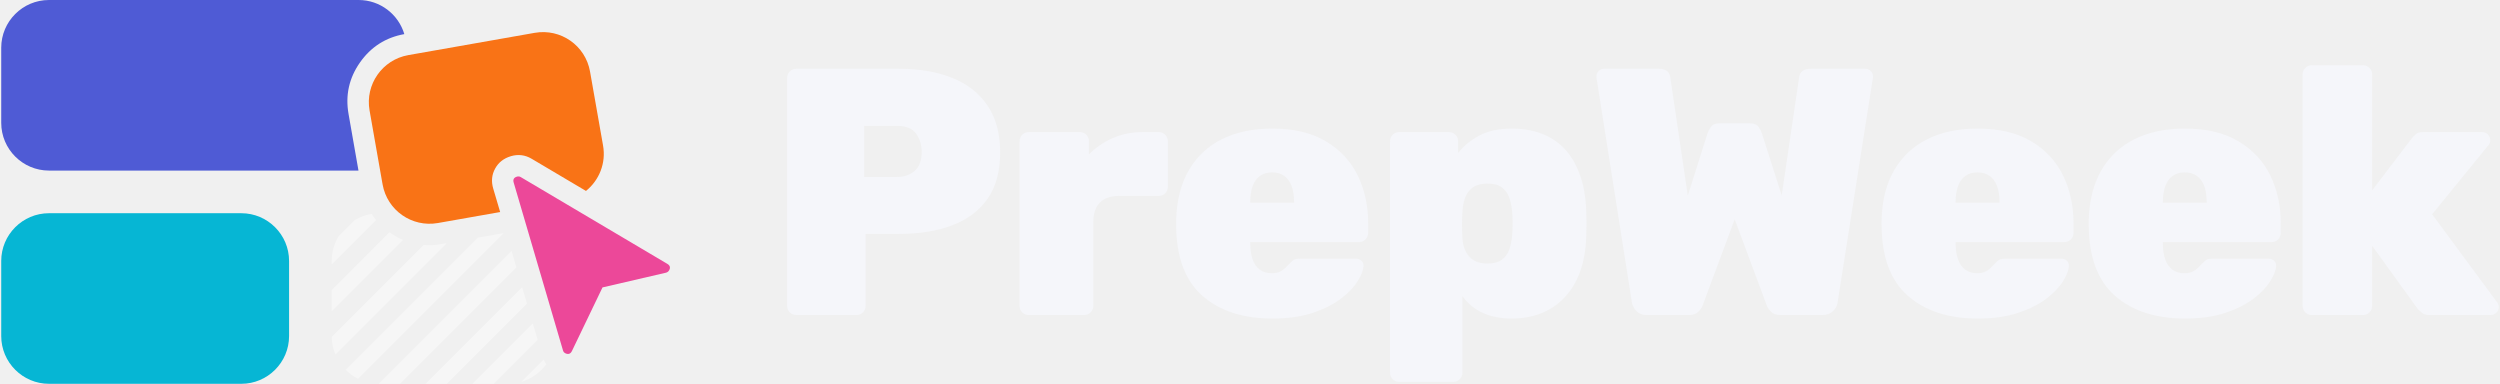
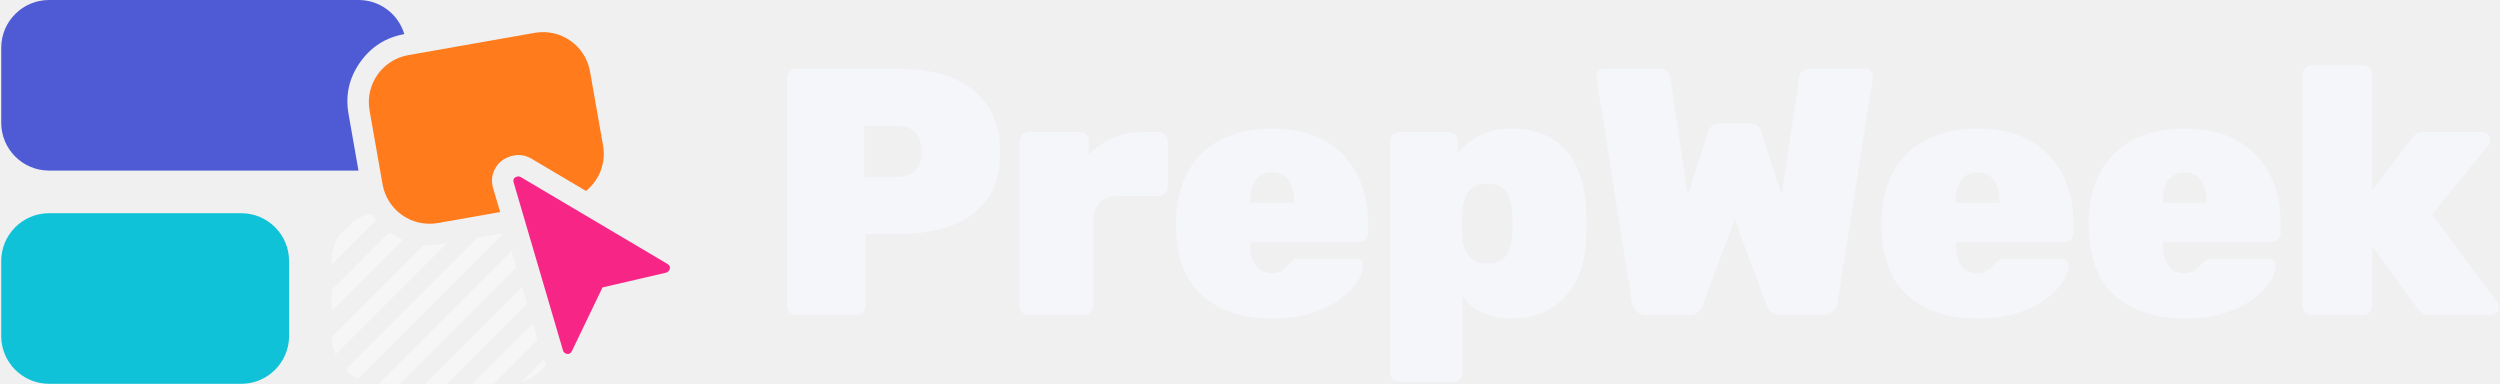
<svg xmlns="http://www.w3.org/2000/svg" viewBox="6 14 234.27 36" width="469" height="72">
  <path d="M10.48 14H39.52C41.55 14 43.26 15.35 43.81 17.2Q41.19 17.67 39.65 19.86Q38.11 22.06 38.58 24.7L39.51 30H10.48C8.01 30 6 27.99 6 25.52V18.48C6 16.01 8.01 14 10.48 14Z" fill="#4f5bd5" />
-   <path d="M10.48 34H28.52C30.99 34 33 36.01 33 38.48V45.52C33 47.99 30.99 50 28.52 50H10.48C8.01 50 6 47.99 6 45.52V38.48C6 36.01 8.01 34 10.48 34Z" fill="#06b6d4" />
+   <path d="M10.48 34H28.52C30.99 34 33 36.01 33 38.48V45.52C33 47.99 30.99 50 28.52 50H10.48C8.01 50 6 47.99 6 45.52V38.48C6 36.01 8.01 34 10.48 34Z" fill="#0fc2d8" />
  <path d="M39.47 49.53C39.04 49.31 38.65 49.03 38.31 48.69L50.71 36.29L53.13 35.87ZM41.48 50C41.45 50 41.43 50 41.4 50L53.87 37.53L54.32 39.08L43.4 50ZM37.35 47.25C37.13 46.74 37.01 46.18 37 45.6L45.62 36.98Q46.44 37.05 47.31 36.89L47.79 36.81ZM45.8 50 54.86 40.94 55.32 42.48 47.8 50ZM37 43.2V41.2L42.42 35.78Q42.44 35.8 42.47 35.82Q43.06 36.24 43.69 36.51ZM50.2 50 55.86 44.34 56.32 45.88 52.2 50ZM40.74 34.06Q40.93 34.36 41.16 34.64L37 38.8V38.48C37 37.62 37.24 36.82 37.66 36.14L39.14 34.66C39.62 34.36 40.16 34.16 40.74 34.06ZM56.88 47.72Q56.98 47.97 57.13 48.17C56.55 48.95 55.73 49.54 54.78 49.82L56.88 47.72Z" fill="#ffffff" fill-opacity="0.4" />
-   <path d="M44.18 19.17 56.04 17.08C58.48 16.65 60.8 18.27 61.23 20.71L62.45 27.64C62.75 29.31 62.08 30.92 60.85 31.91L55.75 28.89Q54.83 28.35 53.81 28.65Q52.8 28.95 52.33 29.81Q51.85 30.68 52.15 31.69L52.8 33.89L46.96 34.92C44.52 35.35 42.2 33.73 41.77 31.29L40.55 24.36C40.12 21.92 41.75 19.6 44.18 19.17Z" fill="#f97316" />
-   <path d="M54.73 30.61 68.48 38.75Q68.87 38.98 68.64 39.37Q68.54 39.53 68.35 39.58L62.4 40.96L59.53 46.93Q59.33 47.33 58.92 47.14Q58.74 47.05 58.69 46.86L54.07 31.13Q53.94 30.7 54.37 30.57Q54.56 30.51 54.73 30.61Z" fill="#ec4899" />
+   <path d="M44.18 19.17 56.04 17.08C58.48 16.65 60.8 18.27 61.23 20.71L62.45 27.64C62.75 29.31 62.08 30.92 60.85 31.91L55.75 28.89Q54.83 28.35 53.81 28.65Q52.8 28.95 52.33 29.81Q51.85 30.68 52.15 31.69L52.8 33.89L46.96 34.92C44.52 35.35 42.2 33.73 41.77 31.29L40.55 24.36C40.12 21.92 41.75 19.6 44.18 19.17Z" fill="#ff7b1c" />
+   <path d="M54.73 30.61 68.48 38.75Q68.87 38.98 68.64 39.37Q68.54 39.53 68.35 39.58L62.4 40.96L59.53 46.93Q59.33 47.33 58.92 47.14Q58.74 47.05 58.69 46.86L54.07 31.13Q53.94 30.7 54.37 30.57Q54.56 30.51 54.73 30.61Z" fill="#f72585" />
  <path d="M80.58 43.55Q80.23 43.55 79.97 43.3Q79.72 43.05 79.72 42.69V21.32Q79.72 20.95 79.97 20.7Q80.23 20.45 80.58 20.45H90.21Q93.08 20.45 95.21 21.31Q97.34 22.16 98.52 23.91Q99.7 25.65 99.7 28.3Q99.7 30.95 98.52 32.64Q97.34 34.33 95.21 35.13Q93.08 35.94 90.21 35.94H87.08V42.69Q87.08 43.05 86.83 43.3Q86.58 43.55 86.22 43.55H80.58ZM86.95 30.6H90.05Q91.01 30.6 91.68 30.03Q92.34 29.46 92.34 28.25Q92.34 27.3 91.83 26.55Q91.31 25.81 90.05 25.81H86.95V30.6ZM102.38 43.55Q102.02 43.55 101.77 43.3Q101.52 43.05 101.52 42.69V27.26Q101.52 26.9 101.77 26.64Q102.02 26.39 102.38 26.39H107.17Q107.52 26.39 107.78 26.64Q108.03 26.9 108.03 27.26V28.48Q109 27.51 110.27 26.95Q111.54 26.39 113.06 26.39H114.57Q114.93 26.39 115.18 26.64Q115.43 26.89 115.43 27.25V31.52Q115.43 31.88 115.18 32.13Q114.93 32.38 114.57 32.38H110.85Q109.67 32.38 109.06 33Q108.44 33.62 108.44 34.79V42.69Q108.44 43.05 108.18 43.3Q107.93 43.55 107.57 43.55H102.38ZM125.24 43.88Q121.12 43.88 118.69 41.76Q116.26 39.64 116.21 35.24Q116.21 35.1 116.21 34.89Q116.21 34.68 116.21 34.56Q116.3 31.83 117.42 29.93Q118.53 28.03 120.53 27.04Q122.53 26.06 125.21 26.06Q128.27 26.06 130.26 27.26Q132.25 28.45 133.24 30.46Q134.22 32.47 134.22 34.95V35.85Q134.22 36.2 133.96 36.46Q133.71 36.71 133.35 36.71H123.16Q123.16 36.73 123.16 36.78Q123.16 36.84 123.16 36.9Q123.17 37.72 123.38 38.33Q123.59 38.94 124.05 39.29Q124.51 39.63 125.18 39.63Q125.61 39.63 125.91 39.5Q126.2 39.37 126.43 39.15Q126.65 38.93 126.82 38.75Q127.12 38.43 127.31 38.34Q127.5 38.26 127.89 38.26H133.06Q133.38 38.26 133.59 38.46Q133.81 38.65 133.78 38.98Q133.74 39.57 133.21 40.41Q132.68 41.25 131.63 42.04Q130.58 42.83 128.98 43.36Q127.38 43.88 125.24 43.88ZM123.16 33.01H127.27V32.96Q127.27 32.06 127.03 31.43Q126.79 30.81 126.33 30.49Q125.87 30.17 125.21 30.17Q124.55 30.17 124.09 30.49Q123.63 30.81 123.39 31.43Q123.16 32.06 123.16 32.96V33.01ZM137.13 49.82Q136.78 49.82 136.52 49.57Q136.27 49.32 136.27 48.96V27.25Q136.27 26.89 136.52 26.64Q136.78 26.39 137.13 26.39H141.8Q142.15 26.39 142.4 26.64Q142.66 26.89 142.66 27.25V28.35Q143.43 27.36 144.66 26.71Q145.89 26.06 147.66 26.06Q149.21 26.06 150.45 26.52Q151.69 26.98 152.61 27.93Q153.52 28.88 154.05 30.32Q154.59 31.76 154.67 33.72Q154.7 34.4 154.7 34.97Q154.7 35.54 154.67 36.25Q154.61 38.1 154.08 39.53Q153.55 40.95 152.63 41.91Q151.71 42.88 150.46 43.38Q149.21 43.88 147.66 43.88Q146.15 43.88 144.99 43.36Q143.83 42.84 143.06 41.78V48.96Q143.06 49.32 142.81 49.57Q142.55 49.82 142.2 49.82H137.13ZM145.4 38.72Q146.28 38.72 146.75 38.37Q147.23 38.02 147.45 37.42Q147.66 36.81 147.73 36.03Q147.81 34.97 147.73 33.91Q147.66 33.13 147.45 32.52Q147.23 31.92 146.75 31.57Q146.28 31.22 145.4 31.22Q144.57 31.22 144.05 31.57Q143.54 31.93 143.32 32.53Q143.1 33.13 143.06 33.86Q143.02 34.55 143.02 35.08Q143.02 35.62 143.06 36.33Q143.09 37.01 143.35 37.54Q143.6 38.08 144.1 38.4Q144.6 38.72 145.4 38.72ZM160.36 43.55Q159.75 43.55 159.39 43.18Q159.03 42.81 158.96 42.38L155.64 21.32Q155.63 21.27 155.63 21.23Q155.63 21.2 155.63 21.16Q155.63 20.87 155.84 20.66Q156.05 20.45 156.34 20.45H161.46Q162.46 20.45 162.56 21.27L164.2 32.35L166.06 26.48Q166.14 26.24 166.37 25.9Q166.6 25.57 167.17 25.57H170.04Q170.61 25.57 170.84 25.9Q171.07 26.24 171.14 26.48L173.01 32.33L174.64 21.27Q174.74 20.45 175.74 20.45H180.86Q181.15 20.45 181.36 20.66Q181.57 20.87 181.57 21.16Q181.57 21.2 181.57 21.23Q181.57 21.27 181.56 21.32L178.25 42.38Q178.2 42.81 177.83 43.18Q177.45 43.55 176.84 43.55H172.91Q172.3 43.55 172 43.23Q171.7 42.91 171.62 42.68L168.6 34.57L165.58 42.68Q165.5 42.91 165.2 43.23Q164.9 43.55 164.29 43.55H160.36ZM191.4 43.88Q187.29 43.88 184.86 41.76Q182.43 39.64 182.38 35.24Q182.37 35.1 182.37 34.89Q182.37 34.68 182.38 34.56Q182.46 31.83 183.58 29.93Q184.7 28.03 186.7 27.04Q188.69 26.06 191.37 26.06Q194.43 26.06 196.43 27.26Q198.42 28.45 199.4 30.46Q200.38 32.47 200.38 34.95V35.85Q200.38 36.2 200.13 36.46Q199.87 36.71 199.52 36.71H189.32Q189.32 36.73 189.32 36.78Q189.32 36.84 189.32 36.9Q189.34 37.72 189.55 38.33Q189.76 38.94 190.22 39.29Q190.67 39.63 191.35 39.63Q191.77 39.63 192.07 39.5Q192.37 39.37 192.59 39.15Q192.82 38.93 192.98 38.75Q193.28 38.43 193.47 38.34Q193.67 38.26 194.06 38.26H199.22Q199.55 38.26 199.76 38.46Q199.97 38.65 199.94 38.98Q199.91 39.57 199.38 40.41Q198.84 41.25 197.8 42.04Q196.75 42.83 195.14 43.36Q193.54 43.88 191.4 43.88ZM189.32 33.01H193.44V32.96Q193.44 32.06 193.2 31.43Q192.96 30.81 192.5 30.49Q192.03 30.17 191.37 30.17Q190.72 30.17 190.25 30.49Q189.79 30.81 189.56 31.43Q189.32 32.06 189.32 32.96V33.01ZM210.84 43.88Q206.73 43.88 204.29 41.76Q201.86 39.64 201.81 35.24Q201.81 35.1 201.81 34.89Q201.81 34.68 201.81 34.56Q201.9 31.83 203.02 29.93Q204.14 28.03 206.13 27.04Q208.13 26.06 210.81 26.06Q213.87 26.06 215.86 27.26Q217.86 28.45 218.84 30.46Q219.82 32.47 219.82 34.95V35.85Q219.82 36.2 219.57 36.46Q219.31 36.71 218.95 36.71H208.76Q208.76 36.73 208.76 36.78Q208.76 36.84 208.76 36.9Q208.77 37.72 208.98 38.33Q209.2 38.94 209.65 39.29Q210.11 39.63 210.78 39.63Q211.21 39.63 211.51 39.5Q211.8 39.37 212.03 39.15Q212.26 38.93 212.42 38.75Q212.72 38.43 212.91 38.34Q213.1 38.26 213.49 38.26H218.66Q218.98 38.26 219.2 38.46Q219.41 38.65 219.38 38.98Q219.35 39.57 218.81 40.41Q218.28 41.25 217.23 42.04Q216.18 42.83 214.58 43.36Q212.98 43.88 210.84 43.88ZM208.76 33.01H212.87V32.96Q212.87 32.06 212.64 31.43Q212.4 30.81 211.93 30.49Q211.47 30.17 210.81 30.17Q210.15 30.17 209.69 30.49Q209.23 30.81 209 31.43Q208.76 32.06 208.76 32.96V33.01ZM222.73 43.55Q222.38 43.55 222.13 43.3Q221.87 43.05 221.87 42.69V20.98Q221.87 20.62 222.13 20.37Q222.38 20.12 222.73 20.12H227.53Q227.89 20.12 228.14 20.37Q228.39 20.62 228.39 20.98V31.86L232.13 26.95Q232.27 26.78 232.5 26.58Q232.73 26.39 233.17 26.39H238.7Q239.03 26.39 239.25 26.61Q239.47 26.83 239.47 27.16Q239.47 27.29 239.41 27.44Q239.36 27.6 239.25 27.68L234.02 34.1L240.08 42.31Q240.27 42.55 240.27 42.78Q240.27 43.11 240.05 43.33Q239.82 43.55 239.5 43.55H233.77Q233.28 43.55 233.05 43.33Q232.82 43.12 232.68 42.99L228.39 37.05V42.69Q228.39 43.05 228.14 43.3Q227.89 43.55 227.53 43.55H222.73Z" fill="#f5f6fa" />
</svg>
